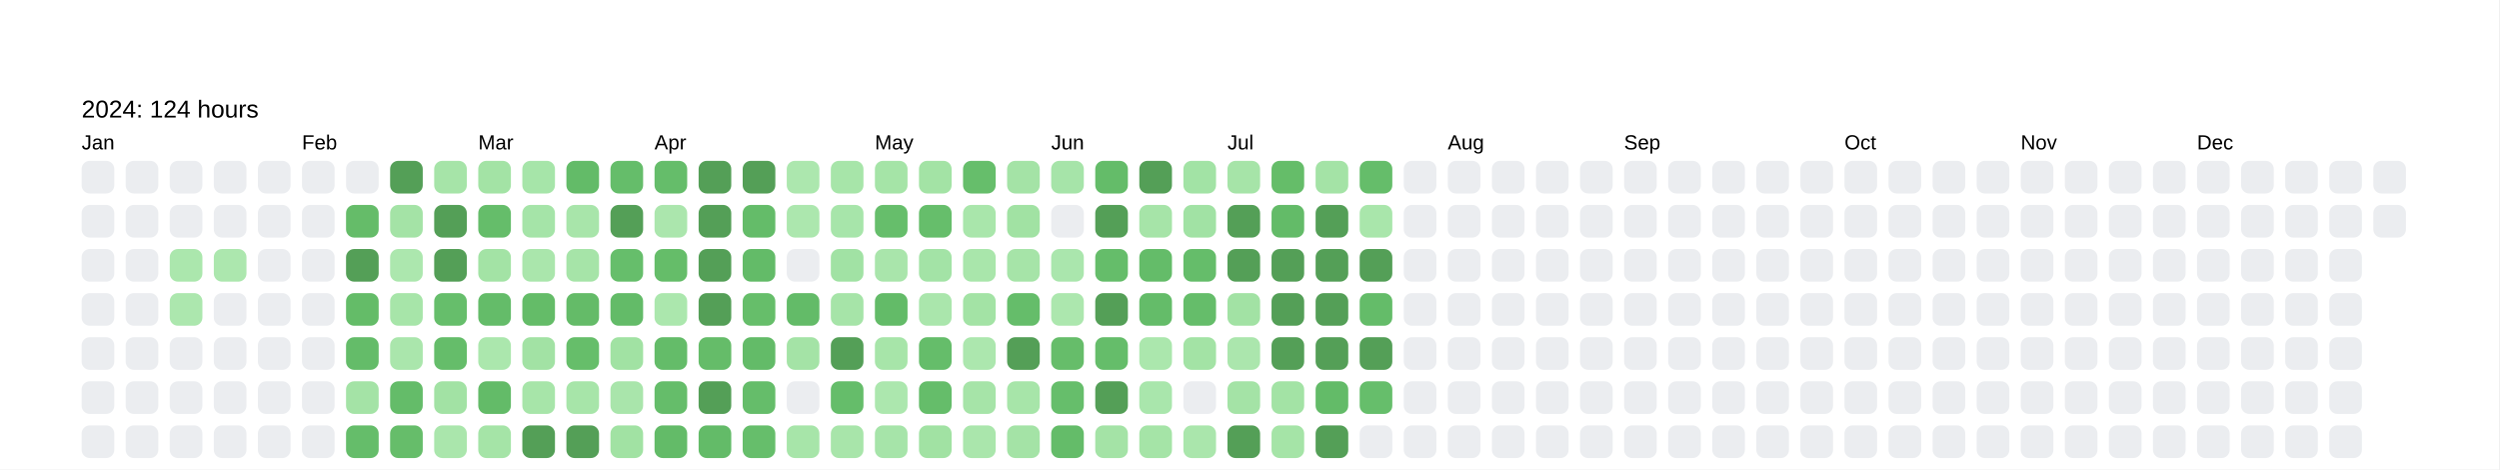
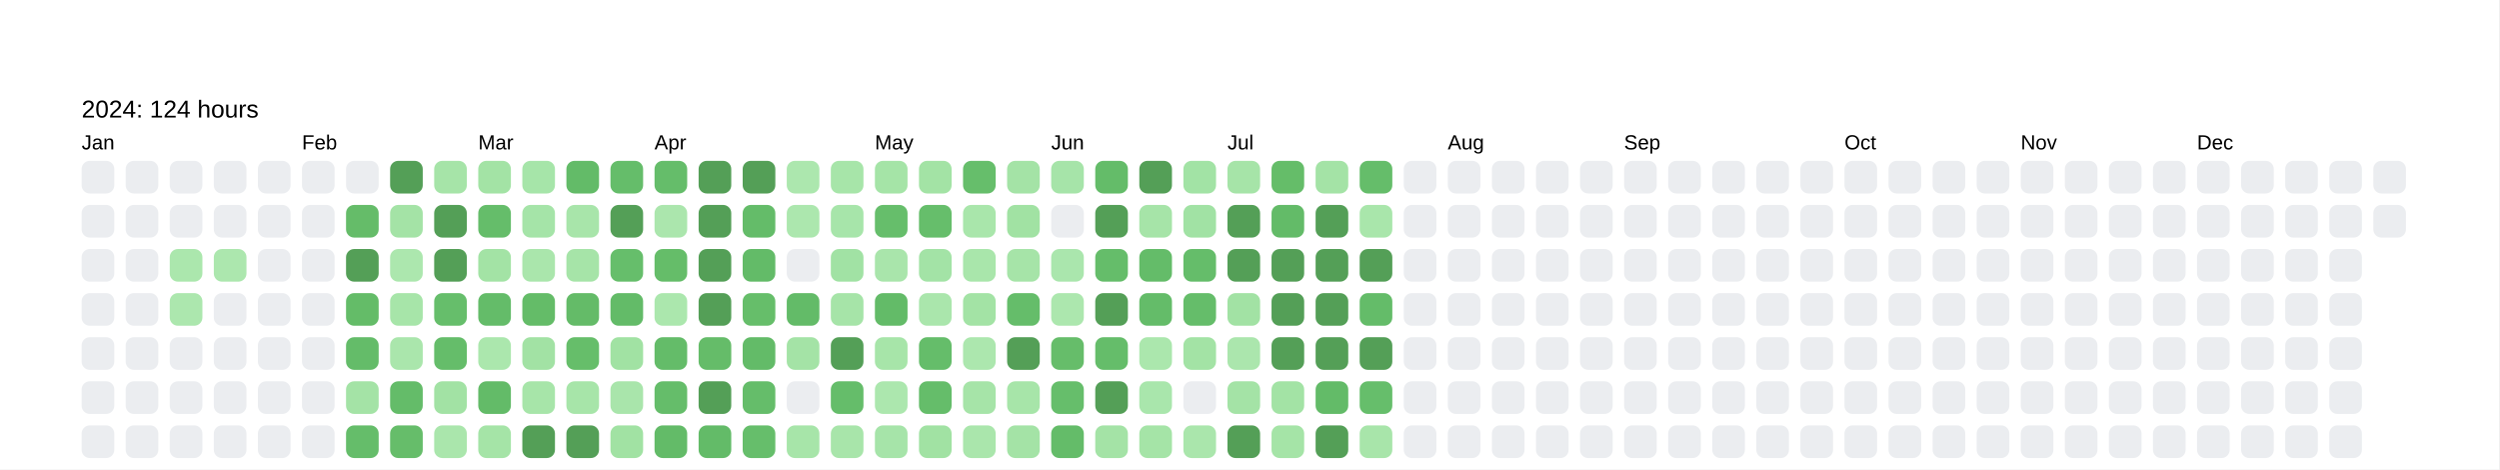
<svg xmlns="http://www.w3.org/2000/svg" baseProfile="full" height="57.5mm" version="1.1" viewBox="0,0,306.2,57.5" width="306.2mm">
  <defs />
  <rect fill="#FFFFFF" height="57.5" width="306.2" x="0" y="0" />
  <text fill="#000000" style="font-size:6px; font-family:Arial; font-weight:bold;" x="10" y="10" />
  <text fill="#000000" style="font-size:3px; font-family:Arial;" x="10" y="14.4">2024: 124 hours</text>
  <text fill="#000000" style="font-size:2.5px; font-family:Arial" x="10" y="18.3">Jan</text>
  <rect fill="#EBEDF0" height="4" rx="1" ry="1" width="4" x="10" y="19.7" />
  <rect fill="#EBEDF0" height="4" rx="1" ry="1" width="4" x="10" y="25.1" />
  <rect fill="#EBEDF0" height="4" rx="1" ry="1" width="4" x="10" y="30.5" />
  <rect fill="#EBEDF0" height="4" rx="1" ry="1" width="4" x="10" y="35.9" />
  <rect fill="#EBEDF0" height="4" rx="1" ry="1" width="4" x="10" y="41.3" />
  <rect fill="#EBEDF0" height="4" rx="1" ry="1" width="4" x="10" y="46.7" />
  <rect fill="#EBEDF0" height="4" rx="1" ry="1" width="4" x="10" y="52.1" />
  <rect fill="#EBEDF0" height="4" rx="1" ry="1" width="4" x="15.4" y="19.7" />
  <rect fill="#EBEDF0" height="4" rx="1" ry="1" width="4" x="15.4" y="25.1" />
  <rect fill="#EBEDF0" height="4" rx="1" ry="1" width="4" x="15.4" y="30.5" />
  <rect fill="#EBEDF0" height="4" rx="1" ry="1" width="4" x="15.4" y="35.9" />
  <rect fill="#EBEDF0" height="4" rx="1" ry="1" width="4" x="15.4" y="41.3" />
  <rect fill="#EBEDF0" height="4" rx="1" ry="1" width="4" x="15.4" y="46.7" />
  <rect fill="#EBEDF0" height="4" rx="1" ry="1" width="4" x="15.4" y="52.1" />
  <rect fill="#EBEDF0" height="4" rx="1" ry="1" width="4" x="20.8" y="19.7" />
  <rect fill="#EBEDF0" height="4" rx="1" ry="1" width="4" x="20.8" y="25.1" />
  <rect fill="#abe7ad" height="4" rx="1" ry="1" width="4" x="20.8" y="30.5" />
  <rect fill="#ace7ae" height="4" rx="1" ry="1" width="4" x="20.8" y="35.9" />
  <rect fill="#EBEDF0" height="4" rx="1" ry="1" width="4" x="20.8" y="41.3" />
  <rect fill="#EBEDF0" height="4" rx="1" ry="1" width="4" x="20.8" y="46.7" />
  <rect fill="#EBEDF0" height="4" rx="1" ry="1" width="4" x="20.8" y="52.1" />
  <rect fill="#EBEDF0" height="4" rx="1" ry="1" width="4" x="26.2" y="19.7" />
  <rect fill="#EBEDF0" height="4" rx="1" ry="1" width="4" x="26.2" y="25.1" />
  <rect fill="#ace7ae" height="4" rx="1" ry="1" width="4" x="26.2" y="30.5" />
  <rect fill="#EBEDF0" height="4" rx="1" ry="1" width="4" x="26.2" y="35.9" />
  <rect fill="#EBEDF0" height="4" rx="1" ry="1" width="4" x="26.2" y="41.3" />
  <rect fill="#EBEDF0" height="4" rx="1" ry="1" width="4" x="26.2" y="46.7" />
  <rect fill="#EBEDF0" height="4" rx="1" ry="1" width="4" x="26.2" y="52.1" />
  <rect fill="#EBEDF0" height="4" rx="1" ry="1" width="4" x="31.6" y="19.7" />
  <rect fill="#EBEDF0" height="4" rx="1" ry="1" width="4" x="31.6" y="25.1" />
  <rect fill="#EBEDF0" height="4" rx="1" ry="1" width="4" x="31.6" y="30.5" />
  <rect fill="#EBEDF0" height="4" rx="1" ry="1" width="4" x="31.6" y="35.9" />
  <rect fill="#EBEDF0" height="4" rx="1" ry="1" width="4" x="31.6" y="41.3" />
  <rect fill="#EBEDF0" height="4" rx="1" ry="1" width="4" x="31.6" y="46.7" />
  <rect fill="#EBEDF0" height="4" rx="1" ry="1" width="4" x="31.6" y="52.1" />
  <text fill="#000000" style="font-size:2.5px; font-family:Arial" x="37.0" y="18.3">Feb</text>
  <rect fill="#EBEDF0" height="4" rx="1" ry="1" width="4" x="37.0" y="19.7" />
  <rect fill="#EBEDF0" height="4" rx="1" ry="1" width="4" x="37.0" y="25.1" />
  <rect fill="#EBEDF0" height="4" rx="1" ry="1" width="4" x="37.0" y="30.5" />
  <rect fill="#EBEDF0" height="4" rx="1" ry="1" width="4" x="37.0" y="35.9" />
  <rect fill="#EBEDF0" height="4" rx="1" ry="1" width="4" x="37.0" y="41.3" />
  <rect fill="#EBEDF0" height="4" rx="1" ry="1" width="4" x="37.0" y="46.7" />
  <rect fill="#EBEDF0" height="4" rx="1" ry="1" width="4" x="37.0" y="52.1" />
  <rect fill="#EBEDF0" height="4" rx="1" ry="1" width="4" x="42.4" y="19.7" />
  <rect fill="#65bc69" height="4" rx="1" ry="1" width="4" x="42.4" y="25.1" />
  <rect fill="#549F57" height="4" rx="1" ry="1" width="4" x="42.4" y="30.5" />
  <rect fill="#64bc68" height="4" rx="1" ry="1" width="4" x="42.4" y="35.9" />
  <rect fill="#64bc69" height="4" rx="1" ry="1" width="4" x="42.4" y="41.3" />
  <rect fill="#a4e3a6" height="4" rx="1" ry="1" width="4" x="42.4" y="46.7" />
  <rect fill="#65bd6a" height="4" rx="1" ry="1" width="4" x="42.4" y="52.1" />
  <rect fill="#549F57" height="4" rx="1" ry="1" width="4" x="47.8" y="19.7" />
  <rect fill="#a4e3a6" height="4" rx="1" ry="1" width="4" x="47.8" y="25.1" />
  <rect fill="#ace7ae" height="4" rx="1" ry="1" width="4" x="47.8" y="30.5" />
  <rect fill="#a7e5a9" height="4" rx="1" ry="1" width="4" x="47.8" y="35.9" />
  <rect fill="#aae6ac" height="4" rx="1" ry="1" width="4" x="47.8" y="41.3" />
  <rect fill="#64bc69" height="4" rx="1" ry="1" width="4" x="47.8" y="46.7" />
  <rect fill="#66bd6a" height="4" rx="1" ry="1" width="4" x="47.8" y="52.1" />
  <rect fill="#a6e4a8" height="4" rx="1" ry="1" width="4" x="53.2" y="19.7" />
  <rect fill="#549F57" height="4" rx="1" ry="1" width="4" x="53.2" y="25.1" />
  <rect fill="#549F57" height="4" rx="1" ry="1" width="4" x="53.2" y="30.5" />
  <rect fill="#66be6b" height="4" rx="1" ry="1" width="4" x="53.2" y="35.9" />
  <rect fill="#65bd6a" height="4" rx="1" ry="1" width="4" x="53.2" y="41.3" />
  <rect fill="#a2e2a4" height="4" rx="1" ry="1" width="4" x="53.2" y="46.7" />
  <rect fill="#aae6ac" height="4" rx="1" ry="1" width="4" x="53.2" y="52.1" />
  <text fill="#000000" style="font-size:2.5px; font-family:Arial" x="58.6" y="18.3">Mar</text>
  <rect fill="#a3e3a5" height="4" rx="1" ry="1" width="4" x="58.6" y="19.7" />
  <rect fill="#65bd6a" height="4" rx="1" ry="1" width="4" x="58.6" y="25.1" />
  <rect fill="#a3e3a5" height="4" rx="1" ry="1" width="4" x="58.6" y="30.5" />
  <rect fill="#64bc69" height="4" rx="1" ry="1" width="4" x="58.6" y="35.9" />
  <rect fill="#abe7ad" height="4" rx="1" ry="1" width="4" x="58.6" y="41.3" />
  <rect fill="#63bb68" height="4" rx="1" ry="1" width="4" x="58.6" y="46.7" />
  <rect fill="#a5e4a7" height="4" rx="1" ry="1" width="4" x="58.6" y="52.1" />
  <rect fill="#a6e5a9" height="4" rx="1" ry="1" width="4" x="64" y="19.7" />
  <rect fill="#a5e4a8" height="4" rx="1" ry="1" width="4" x="64" y="25.1" />
  <rect fill="#aae6ac" height="4" rx="1" ry="1" width="4" x="64" y="30.5" />
  <rect fill="#64bc68" height="4" rx="1" ry="1" width="4" x="64" y="35.9" />
  <rect fill="#a2e2a4" height="4" rx="1" ry="1" width="4" x="64" y="41.3" />
  <rect fill="#a7e5a9" height="4" rx="1" ry="1" width="4" x="64" y="46.7" />
  <rect fill="#549F57" height="4" rx="1" ry="1" width="4" x="64" y="52.1" />
  <rect fill="#63bb68" height="4" rx="1" ry="1" width="4" x="69.4" y="19.7" />
  <rect fill="#a8e5aa" height="4" rx="1" ry="1" width="4" x="69.4" y="25.1" />
  <rect fill="#a6e4a8" height="4" rx="1" ry="1" width="4" x="69.4" y="30.5" />
  <rect fill="#64bb68" height="4" rx="1" ry="1" width="4" x="69.4" y="35.9" />
  <rect fill="#66be6a" height="4" rx="1" ry="1" width="4" x="69.4" y="41.3" />
  <rect fill="#a7e5a9" height="4" rx="1" ry="1" width="4" x="69.4" y="46.7" />
  <rect fill="#549F57" height="4" rx="1" ry="1" width="4" x="69.4" y="52.1" />
  <rect fill="#65bd6a" height="4" rx="1" ry="1" width="4" x="74.8" y="19.7" />
  <rect fill="#549F57" height="4" rx="1" ry="1" width="4" x="74.8" y="25.1" />
  <rect fill="#66be6b" height="4" rx="1" ry="1" width="4" x="74.8" y="30.5" />
  <rect fill="#63bb68" height="4" rx="1" ry="1" width="4" x="74.8" y="35.9" />
  <rect fill="#a1e2a3" height="4" rx="1" ry="1" width="4" x="74.8" y="41.3" />
  <rect fill="#a9e5ab" height="4" rx="1" ry="1" width="4" x="74.8" y="46.7" />
  <rect fill="#a1e2a3" height="4" rx="1" ry="1" width="4" x="74.8" y="52.1" />
  <text fill="#000000" style="font-size:2.5px; font-family:Arial" x="80.2" y="18.3">Apr</text>
  <rect fill="#65bd6a" height="4" rx="1" ry="1" width="4" x="80.2" y="19.7" />
  <rect fill="#abe6ad" height="4" rx="1" ry="1" width="4" x="80.2" y="25.1" />
  <rect fill="#65bd69" height="4" rx="1" ry="1" width="4" x="80.2" y="30.5" />
  <rect fill="#abe7ad" height="4" rx="1" ry="1" width="4" x="80.2" y="35.9" />
  <rect fill="#64bc69" height="4" rx="1" ry="1" width="4" x="80.2" y="41.3" />
  <rect fill="#65bd6a" height="4" rx="1" ry="1" width="4" x="80.2" y="46.7" />
  <rect fill="#63bb68" height="4" rx="1" ry="1" width="4" x="80.2" y="52.1" />
  <rect fill="#549F57" height="4" rx="1" ry="1" width="4" x="85.6" y="19.7" />
  <rect fill="#549F57" height="4" rx="1" ry="1" width="4" x="85.6" y="25.1" />
  <rect fill="#549F57" height="4" rx="1" ry="1" width="4" x="85.6" y="30.5" />
  <rect fill="#549F57" height="4" rx="1" ry="1" width="4" x="85.6" y="35.9" />
  <rect fill="#65bc69" height="4" rx="1" ry="1" width="4" x="85.6" y="41.3" />
  <rect fill="#549F57" height="4" rx="1" ry="1" width="4" x="85.6" y="46.7" />
  <rect fill="#63bb68" height="4" rx="1" ry="1" width="4" x="85.6" y="52.1" />
  <rect fill="#549F57" height="4" rx="1" ry="1" width="4" x="91" y="19.7" />
  <rect fill="#64bc69" height="4" rx="1" ry="1" width="4" x="91" y="25.1" />
  <rect fill="#63bb68" height="4" rx="1" ry="1" width="4" x="91" y="30.5" />
  <rect fill="#66be6a" height="4" rx="1" ry="1" width="4" x="91" y="35.9" />
  <rect fill="#63bb68" height="4" rx="1" ry="1" width="4" x="91" y="41.3" />
  <rect fill="#65bd6a" height="4" rx="1" ry="1" width="4" x="91" y="46.7" />
  <rect fill="#66be6b" height="4" rx="1" ry="1" width="4" x="91" y="52.1" />
  <rect fill="#ace7ae" height="4" rx="1" ry="1" width="4" x="96.4" y="19.7" />
  <rect fill="#ace7ae" height="4" rx="1" ry="1" width="4" x="96.4" y="25.1" />
  <rect fill="#EBEDF0" height="4" rx="1" ry="1" width="4" x="96.4" y="30.5" />
  <rect fill="#63bb68" height="4" rx="1" ry="1" width="4" x="96.4" y="35.9" />
  <rect fill="#a4e3a6" height="4" rx="1" ry="1" width="4" x="96.4" y="41.3" />
  <rect fill="#EBEDF0" height="4" rx="1" ry="1" width="4" x="96.4" y="46.7" />
  <rect fill="#a7e5a9" height="4" rx="1" ry="1" width="4" x="96.4" y="52.1" />
  <rect fill="#a7e5a9" height="4" rx="1" ry="1" width="4" x="101.8" y="19.7" />
  <rect fill="#a7e5aa" height="4" rx="1" ry="1" width="4" x="101.8" y="25.1" />
  <rect fill="#a1e2a4" height="4" rx="1" ry="1" width="4" x="101.8" y="30.5" />
  <rect fill="#a6e4a8" height="4" rx="1" ry="1" width="4" x="101.8" y="35.9" />
  <rect fill="#549F57" height="4" rx="1" ry="1" width="4" x="101.8" y="41.3" />
  <rect fill="#65bd6a" height="4" rx="1" ry="1" width="4" x="101.8" y="46.7" />
  <rect fill="#a8e5aa" height="4" rx="1" ry="1" width="4" x="101.8" y="52.1" />
  <text fill="#000000" style="font-size:2.5px; font-family:Arial" x="107.2" y="18.3">May</text>
  <rect fill="#a5e4a7" height="4" rx="1" ry="1" width="4" x="107.2" y="19.7" />
  <rect fill="#66be6b" height="4" rx="1" ry="1" width="4" x="107.2" y="25.1" />
  <rect fill="#a9e5ab" height="4" rx="1" ry="1" width="4" x="107.2" y="30.5" />
  <rect fill="#63bb68" height="4" rx="1" ry="1" width="4" x="107.2" y="35.9" />
  <rect fill="#a7e5a9" height="4" rx="1" ry="1" width="4" x="107.2" y="41.3" />
  <rect fill="#ace7ae" height="4" rx="1" ry="1" width="4" x="107.2" y="46.7" />
  <rect fill="#a6e4a9" height="4" rx="1" ry="1" width="4" x="107.2" y="52.1" />
  <rect fill="#a3e3a5" height="4" rx="1" ry="1" width="4" x="112.6" y="19.7" />
  <rect fill="#66be6b" height="4" rx="1" ry="1" width="4" x="112.6" y="25.1" />
  <rect fill="#a3e3a6" height="4" rx="1" ry="1" width="4" x="112.6" y="30.5" />
  <rect fill="#aae6ac" height="4" rx="1" ry="1" width="4" x="112.6" y="35.9" />
  <rect fill="#65bd6a" height="4" rx="1" ry="1" width="4" x="112.6" y="41.3" />
  <rect fill="#65bd6a" height="4" rx="1" ry="1" width="4" x="112.6" y="46.7" />
  <rect fill="#a1e2a3" height="4" rx="1" ry="1" width="4" x="112.6" y="52.1" />
  <rect fill="#66be6b" height="4" rx="1" ry="1" width="4" x="118" y="19.7" />
  <rect fill="#a9e6ab" height="4" rx="1" ry="1" width="4" x="118" y="25.1" />
  <rect fill="#a9e6ab" height="4" rx="1" ry="1" width="4" x="118" y="30.5" />
  <rect fill="#a3e3a5" height="4" rx="1" ry="1" width="4" x="118" y="35.9" />
  <rect fill="#ace7ae" height="4" rx="1" ry="1" width="4" x="118" y="41.3" />
  <rect fill="#a6e4a8" height="4" rx="1" ry="1" width="4" x="118" y="46.7" />
  <rect fill="#aae6ac" height="4" rx="1" ry="1" width="4" x="118" y="52.1" />
  <rect fill="#a4e3a6" height="4" rx="1" ry="1" width="4" x="123.4" y="19.7" />
  <rect fill="#a1e2a3" height="4" rx="1" ry="1" width="4" x="123.4" y="25.1" />
  <rect fill="#a6e4a8" height="4" rx="1" ry="1" width="4" x="123.4" y="30.5" />
  <rect fill="#65bd6a" height="4" rx="1" ry="1" width="4" x="123.4" y="35.9" />
  <rect fill="#549F57" height="4" rx="1" ry="1" width="4" x="123.4" y="41.3" />
  <rect fill="#a7e5a9" height="4" rx="1" ry="1" width="4" x="123.4" y="46.7" />
  <rect fill="#a4e3a6" height="4" rx="1" ry="1" width="4" x="123.4" y="52.1" />
  <text fill="#000000" style="font-size:2.5px; font-family:Arial" x="128.8" y="18.3">Jun</text>
  <rect fill="#a6e4a9" height="4" rx="1" ry="1" width="4" x="128.8" y="19.7" />
  <rect fill="#EBEDF0" height="4" rx="1" ry="1" width="4" x="128.8" y="25.1" />
  <rect fill="#aae6ad" height="4" rx="1" ry="1" width="4" x="128.8" y="30.5" />
  <rect fill="#ace7ae" height="4" rx="1" ry="1" width="4" x="128.8" y="35.9" />
  <rect fill="#66bd6a" height="4" rx="1" ry="1" width="4" x="128.8" y="41.3" />
  <rect fill="#66be6b" height="4" rx="1" ry="1" width="4" x="128.8" y="46.7" />
  <rect fill="#64bc69" height="4" rx="1" ry="1" width="4" x="128.8" y="52.1" />
  <rect fill="#64bc69" height="4" rx="1" ry="1" width="4" x="134.2" y="19.7" />
  <rect fill="#549F57" height="4" rx="1" ry="1" width="4" x="134.2" y="25.1" />
  <rect fill="#65bd6a" height="4" rx="1" ry="1" width="4" x="134.2" y="30.5" />
  <rect fill="#549F57" height="4" rx="1" ry="1" width="4" x="134.2" y="35.9" />
  <rect fill="#65bd6a" height="4" rx="1" ry="1" width="4" x="134.2" y="41.3" />
  <rect fill="#549F57" height="4" rx="1" ry="1" width="4" x="134.2" y="46.7" />
  <rect fill="#a4e3a6" height="4" rx="1" ry="1" width="4" x="134.2" y="52.1" />
  <rect fill="#549F57" height="4" rx="1" ry="1" width="4" x="139.6" y="19.7" />
  <rect fill="#a6e4a8" height="4" rx="1" ry="1" width="4" x="139.6" y="25.1" />
  <rect fill="#64bc69" height="4" rx="1" ry="1" width="4" x="139.6" y="30.5" />
  <rect fill="#64bc69" height="4" rx="1" ry="1" width="4" x="139.6" y="35.9" />
  <rect fill="#abe7ad" height="4" rx="1" ry="1" width="4" x="139.6" y="41.3" />
  <rect fill="#a9e6ac" height="4" rx="1" ry="1" width="4" x="139.6" y="46.7" />
  <rect fill="#a5e4a7" height="4" rx="1" ry="1" width="4" x="139.6" y="52.1" />
  <rect fill="#a2e3a5" height="4" rx="1" ry="1" width="4" x="145" y="19.7" />
  <rect fill="#a1e2a4" height="4" rx="1" ry="1" width="4" x="145" y="25.1" />
  <rect fill="#65bd6a" height="4" rx="1" ry="1" width="4" x="145" y="30.5" />
  <rect fill="#65bd6a" height="4" rx="1" ry="1" width="4" x="145" y="35.9" />
  <rect fill="#a3e3a5" height="4" rx="1" ry="1" width="4" x="145" y="41.3" />
  <rect fill="#EBEDF0" height="4" rx="1" ry="1" width="4" x="145" y="46.7" />
  <rect fill="#aae6ac" height="4" rx="1" ry="1" width="4" x="145" y="52.1" />
  <text fill="#000000" style="font-size:2.5px; font-family:Arial" x="150.4" y="18.3">Jul</text>
  <rect fill="#a6e4a8" height="4" rx="1" ry="1" width="4" x="150.4" y="19.7" />
  <rect fill="#549F57" height="4" rx="1" ry="1" width="4" x="150.4" y="25.1" />
  <rect fill="#549F57" height="4" rx="1" ry="1" width="4" x="150.4" y="30.5" />
  <rect fill="#a2e2a4" height="4" rx="1" ry="1" width="4" x="150.4" y="35.9" />
  <rect fill="#abe6ad" height="4" rx="1" ry="1" width="4" x="150.4" y="41.3" />
  <rect fill="#a4e3a6" height="4" rx="1" ry="1" width="4" x="150.4" y="46.7" />
  <rect fill="#549F57" height="4" rx="1" ry="1" width="4" x="150.4" y="52.1" />
  <rect fill="#65bd69" height="4" rx="1" ry="1" width="4" x="155.8" y="19.7" />
  <rect fill="#63bb68" height="4" rx="1" ry="1" width="4" x="155.8" y="25.1" />
  <rect fill="#549F57" height="4" rx="1" ry="1" width="4" x="155.8" y="30.5" />
  <rect fill="#549F57" height="4" rx="1" ry="1" width="4" x="155.8" y="35.9" />
  <rect fill="#549F57" height="4" rx="1" ry="1" width="4" x="155.8" y="41.3" />
  <rect fill="#a3e3a5" height="4" rx="1" ry="1" width="4" x="155.8" y="46.7" />
  <rect fill="#a5e4a7" height="4" rx="1" ry="1" width="4" x="155.8" y="52.1" />
  <rect fill="#a4e3a6" height="4" rx="1" ry="1" width="4" x="161.2" y="19.7" />
  <rect fill="#549F57" height="4" rx="1" ry="1" width="4" x="161.2" y="25.1" />
  <rect fill="#549F57" height="4" rx="1" ry="1" width="4" x="161.2" y="30.5" />
  <rect fill="#549F57" height="4" rx="1" ry="1" width="4" x="161.2" y="35.9" />
  <rect fill="#549F57" height="4" rx="1" ry="1" width="4" x="161.2" y="41.3" />
  <rect fill="#63bb68" height="4" rx="1" ry="1" width="4" x="161.2" y="46.7" />
  <rect fill="#549F57" height="4" rx="1" ry="1" width="4" x="161.2" y="52.1" />
  <rect fill="#65bd6a" height="4" rx="1" ry="1" width="4" x="166.6" y="19.7" />
  <rect fill="#a9e6ab" height="4" rx="1" ry="1" width="4" x="166.6" y="25.1" />
  <rect fill="#549F57" height="4" rx="1" ry="1" width="4" x="166.6" y="30.5" />
  <rect fill="#64bc69" height="4" rx="1" ry="1" width="4" x="166.6" y="35.9" />
  <rect fill="#549F57" height="4" rx="1" ry="1" width="4" x="166.6" y="41.3" />
  <rect fill="#66be6b" height="4" rx="1" ry="1" width="4" x="166.6" y="46.7" />
-   <rect fill="#EBEDF0" height="4" rx="1" ry="1" width="4" x="166.6" y="52.1" />
+   <rect fill="#a8e5aa" height="4" rx="1" ry="1" width="4" x="166.6" y="52.1" />
  <rect fill="#EBEDF0" height="4" rx="1" ry="1" width="4" x="172" y="19.7" />
  <rect fill="#EBEDF0" height="4" rx="1" ry="1" width="4" x="172" y="25.1" />
  <rect fill="#EBEDF0" height="4" rx="1" ry="1" width="4" x="172" y="30.5" />
  <rect fill="#EBEDF0" height="4" rx="1" ry="1" width="4" x="172" y="35.9" />
  <rect fill="#EBEDF0" height="4" rx="1" ry="1" width="4" x="172" y="41.3" />
  <rect fill="#EBEDF0" height="4" rx="1" ry="1" width="4" x="172" y="46.7" />
  <rect fill="#EBEDF0" height="4" rx="1" ry="1" width="4" x="172" y="52.1" />
  <text fill="#000000" style="font-size:2.5px; font-family:Arial" x="177.4" y="18.3">Aug</text>
  <rect fill="#EBEDF0" height="4" rx="1" ry="1" width="4" x="177.4" y="19.7" />
  <rect fill="#EBEDF0" height="4" rx="1" ry="1" width="4" x="177.4" y="25.1" />
  <rect fill="#EBEDF0" height="4" rx="1" ry="1" width="4" x="177.4" y="30.5" />
  <rect fill="#EBEDF0" height="4" rx="1" ry="1" width="4" x="177.4" y="35.9" />
  <rect fill="#EBEDF0" height="4" rx="1" ry="1" width="4" x="177.4" y="41.3" />
  <rect fill="#EBEDF0" height="4" rx="1" ry="1" width="4" x="177.4" y="46.7" />
  <rect fill="#EBEDF0" height="4" rx="1" ry="1" width="4" x="177.4" y="52.1" />
  <rect fill="#EBEDF0" height="4" rx="1" ry="1" width="4" x="182.8" y="19.7" />
  <rect fill="#EBEDF0" height="4" rx="1" ry="1" width="4" x="182.8" y="25.1" />
  <rect fill="#EBEDF0" height="4" rx="1" ry="1" width="4" x="182.8" y="30.5" />
  <rect fill="#EBEDF0" height="4" rx="1" ry="1" width="4" x="182.8" y="35.9" />
  <rect fill="#EBEDF0" height="4" rx="1" ry="1" width="4" x="182.8" y="41.3" />
  <rect fill="#EBEDF0" height="4" rx="1" ry="1" width="4" x="182.8" y="46.7" />
  <rect fill="#EBEDF0" height="4" rx="1" ry="1" width="4" x="182.8" y="52.1" />
  <rect fill="#EBEDF0" height="4" rx="1" ry="1" width="4" x="188.2" y="19.7" />
  <rect fill="#EBEDF0" height="4" rx="1" ry="1" width="4" x="188.2" y="25.1" />
  <rect fill="#EBEDF0" height="4" rx="1" ry="1" width="4" x="188.2" y="30.5" />
  <rect fill="#EBEDF0" height="4" rx="1" ry="1" width="4" x="188.2" y="35.9" />
  <rect fill="#EBEDF0" height="4" rx="1" ry="1" width="4" x="188.2" y="41.3" />
  <rect fill="#EBEDF0" height="4" rx="1" ry="1" width="4" x="188.2" y="46.7" />
  <rect fill="#EBEDF0" height="4" rx="1" ry="1" width="4" x="188.2" y="52.1" />
  <rect fill="#EBEDF0" height="4" rx="1" ry="1" width="4" x="193.6" y="19.7" />
  <rect fill="#EBEDF0" height="4" rx="1" ry="1" width="4" x="193.6" y="25.1" />
  <rect fill="#EBEDF0" height="4" rx="1" ry="1" width="4" x="193.6" y="30.5" />
  <rect fill="#EBEDF0" height="4" rx="1" ry="1" width="4" x="193.6" y="35.9" />
  <rect fill="#EBEDF0" height="4" rx="1" ry="1" width="4" x="193.6" y="41.3" />
  <rect fill="#EBEDF0" height="4" rx="1" ry="1" width="4" x="193.6" y="46.7" />
  <rect fill="#EBEDF0" height="4" rx="1" ry="1" width="4" x="193.6" y="52.1" />
  <text fill="#000000" style="font-size:2.5px; font-family:Arial" x="199" y="18.3">Sep</text>
  <rect fill="#EBEDF0" height="4" rx="1" ry="1" width="4" x="199" y="19.7" />
  <rect fill="#EBEDF0" height="4" rx="1" ry="1" width="4" x="199" y="25.1" />
  <rect fill="#EBEDF0" height="4" rx="1" ry="1" width="4" x="199" y="30.5" />
  <rect fill="#EBEDF0" height="4" rx="1" ry="1" width="4" x="199" y="35.9" />
  <rect fill="#EBEDF0" height="4" rx="1" ry="1" width="4" x="199" y="41.3" />
  <rect fill="#EBEDF0" height="4" rx="1" ry="1" width="4" x="199" y="46.7" />
  <rect fill="#EBEDF0" height="4" rx="1" ry="1" width="4" x="199" y="52.1" />
  <rect fill="#EBEDF0" height="4" rx="1" ry="1" width="4" x="204.4" y="19.7" />
  <rect fill="#EBEDF0" height="4" rx="1" ry="1" width="4" x="204.4" y="25.1" />
  <rect fill="#EBEDF0" height="4" rx="1" ry="1" width="4" x="204.4" y="30.5" />
  <rect fill="#EBEDF0" height="4" rx="1" ry="1" width="4" x="204.4" y="35.9" />
  <rect fill="#EBEDF0" height="4" rx="1" ry="1" width="4" x="204.4" y="41.3" />
  <rect fill="#EBEDF0" height="4" rx="1" ry="1" width="4" x="204.4" y="46.7" />
  <rect fill="#EBEDF0" height="4" rx="1" ry="1" width="4" x="204.4" y="52.1" />
  <rect fill="#EBEDF0" height="4" rx="1" ry="1" width="4" x="209.8" y="19.7" />
  <rect fill="#EBEDF0" height="4" rx="1" ry="1" width="4" x="209.8" y="25.1" />
  <rect fill="#EBEDF0" height="4" rx="1" ry="1" width="4" x="209.8" y="30.5" />
  <rect fill="#EBEDF0" height="4" rx="1" ry="1" width="4" x="209.8" y="35.9" />
  <rect fill="#EBEDF0" height="4" rx="1" ry="1" width="4" x="209.8" y="41.3" />
  <rect fill="#EBEDF0" height="4" rx="1" ry="1" width="4" x="209.8" y="46.7" />
  <rect fill="#EBEDF0" height="4" rx="1" ry="1" width="4" x="209.8" y="52.1" />
  <rect fill="#EBEDF0" height="4" rx="1" ry="1" width="4" x="215.2" y="19.7" />
  <rect fill="#EBEDF0" height="4" rx="1" ry="1" width="4" x="215.2" y="25.1" />
  <rect fill="#EBEDF0" height="4" rx="1" ry="1" width="4" x="215.2" y="30.5" />
  <rect fill="#EBEDF0" height="4" rx="1" ry="1" width="4" x="215.2" y="35.9" />
  <rect fill="#EBEDF0" height="4" rx="1" ry="1" width="4" x="215.2" y="41.3" />
  <rect fill="#EBEDF0" height="4" rx="1" ry="1" width="4" x="215.2" y="46.7" />
  <rect fill="#EBEDF0" height="4" rx="1" ry="1" width="4" x="215.2" y="52.1" />
  <rect fill="#EBEDF0" height="4" rx="1" ry="1" width="4" x="220.6" y="19.7" />
  <rect fill="#EBEDF0" height="4" rx="1" ry="1" width="4" x="220.6" y="25.1" />
  <rect fill="#EBEDF0" height="4" rx="1" ry="1" width="4" x="220.6" y="30.5" />
  <rect fill="#EBEDF0" height="4" rx="1" ry="1" width="4" x="220.6" y="35.9" />
  <rect fill="#EBEDF0" height="4" rx="1" ry="1" width="4" x="220.6" y="41.3" />
  <rect fill="#EBEDF0" height="4" rx="1" ry="1" width="4" x="220.6" y="46.7" />
  <rect fill="#EBEDF0" height="4" rx="1" ry="1" width="4" x="220.6" y="52.1" />
  <text fill="#000000" style="font-size:2.5px; font-family:Arial" x="226" y="18.3">Oct</text>
  <rect fill="#EBEDF0" height="4" rx="1" ry="1" width="4" x="226" y="19.7" />
  <rect fill="#EBEDF0" height="4" rx="1" ry="1" width="4" x="226" y="25.1" />
  <rect fill="#EBEDF0" height="4" rx="1" ry="1" width="4" x="226" y="30.5" />
  <rect fill="#EBEDF0" height="4" rx="1" ry="1" width="4" x="226" y="35.9" />
  <rect fill="#EBEDF0" height="4" rx="1" ry="1" width="4" x="226" y="41.3" />
  <rect fill="#EBEDF0" height="4" rx="1" ry="1" width="4" x="226" y="46.7" />
  <rect fill="#EBEDF0" height="4" rx="1" ry="1" width="4" x="226" y="52.1" />
  <rect fill="#EBEDF0" height="4" rx="1" ry="1" width="4" x="231.4" y="19.7" />
  <rect fill="#EBEDF0" height="4" rx="1" ry="1" width="4" x="231.4" y="25.1" />
  <rect fill="#EBEDF0" height="4" rx="1" ry="1" width="4" x="231.4" y="30.5" />
  <rect fill="#EBEDF0" height="4" rx="1" ry="1" width="4" x="231.4" y="35.9" />
  <rect fill="#EBEDF0" height="4" rx="1" ry="1" width="4" x="231.4" y="41.3" />
  <rect fill="#EBEDF0" height="4" rx="1" ry="1" width="4" x="231.4" y="46.7" />
  <rect fill="#EBEDF0" height="4" rx="1" ry="1" width="4" x="231.4" y="52.1" />
  <rect fill="#EBEDF0" height="4" rx="1" ry="1" width="4" x="236.8" y="19.7" />
  <rect fill="#EBEDF0" height="4" rx="1" ry="1" width="4" x="236.8" y="25.1" />
  <rect fill="#EBEDF0" height="4" rx="1" ry="1" width="4" x="236.8" y="30.5" />
  <rect fill="#EBEDF0" height="4" rx="1" ry="1" width="4" x="236.8" y="35.9" />
  <rect fill="#EBEDF0" height="4" rx="1" ry="1" width="4" x="236.8" y="41.3" />
  <rect fill="#EBEDF0" height="4" rx="1" ry="1" width="4" x="236.8" y="46.7" />
  <rect fill="#EBEDF0" height="4" rx="1" ry="1" width="4" x="236.8" y="52.1" />
  <rect fill="#EBEDF0" height="4" rx="1" ry="1" width="4" x="242.2" y="19.7" />
  <rect fill="#EBEDF0" height="4" rx="1" ry="1" width="4" x="242.2" y="25.1" />
  <rect fill="#EBEDF0" height="4" rx="1" ry="1" width="4" x="242.2" y="30.5" />
  <rect fill="#EBEDF0" height="4" rx="1" ry="1" width="4" x="242.2" y="35.9" />
  <rect fill="#EBEDF0" height="4" rx="1" ry="1" width="4" x="242.2" y="41.3" />
  <rect fill="#EBEDF0" height="4" rx="1" ry="1" width="4" x="242.2" y="46.7" />
  <rect fill="#EBEDF0" height="4" rx="1" ry="1" width="4" x="242.2" y="52.1" />
  <text fill="#000000" style="font-size:2.5px; font-family:Arial" x="247.6" y="18.3">Nov</text>
  <rect fill="#EBEDF0" height="4" rx="1" ry="1" width="4" x="247.6" y="19.7" />
  <rect fill="#EBEDF0" height="4" rx="1" ry="1" width="4" x="247.6" y="25.1" />
  <rect fill="#EBEDF0" height="4" rx="1" ry="1" width="4" x="247.6" y="30.5" />
  <rect fill="#EBEDF0" height="4" rx="1" ry="1" width="4" x="247.6" y="35.9" />
  <rect fill="#EBEDF0" height="4" rx="1" ry="1" width="4" x="247.6" y="41.3" />
  <rect fill="#EBEDF0" height="4" rx="1" ry="1" width="4" x="247.6" y="46.7" />
  <rect fill="#EBEDF0" height="4" rx="1" ry="1" width="4" x="247.6" y="52.1" />
  <rect fill="#EBEDF0" height="4" rx="1" ry="1" width="4" x="253" y="19.7" />
  <rect fill="#EBEDF0" height="4" rx="1" ry="1" width="4" x="253" y="25.1" />
  <rect fill="#EBEDF0" height="4" rx="1" ry="1" width="4" x="253" y="30.5" />
  <rect fill="#EBEDF0" height="4" rx="1" ry="1" width="4" x="253" y="35.9" />
  <rect fill="#EBEDF0" height="4" rx="1" ry="1" width="4" x="253" y="41.3" />
  <rect fill="#EBEDF0" height="4" rx="1" ry="1" width="4" x="253" y="46.7" />
  <rect fill="#EBEDF0" height="4" rx="1" ry="1" width="4" x="253" y="52.1" />
  <rect fill="#EBEDF0" height="4" rx="1" ry="1" width="4" x="258.4" y="19.7" />
  <rect fill="#EBEDF0" height="4" rx="1" ry="1" width="4" x="258.4" y="25.1" />
  <rect fill="#EBEDF0" height="4" rx="1" ry="1" width="4" x="258.4" y="30.5" />
  <rect fill="#EBEDF0" height="4" rx="1" ry="1" width="4" x="258.4" y="35.9" />
  <rect fill="#EBEDF0" height="4" rx="1" ry="1" width="4" x="258.4" y="41.3" />
  <rect fill="#EBEDF0" height="4" rx="1" ry="1" width="4" x="258.4" y="46.7" />
  <rect fill="#EBEDF0" height="4" rx="1" ry="1" width="4" x="258.4" y="52.1" />
  <rect fill="#EBEDF0" height="4" rx="1" ry="1" width="4" x="263.8" y="19.7" />
  <rect fill="#EBEDF0" height="4" rx="1" ry="1" width="4" x="263.8" y="25.1" />
  <rect fill="#EBEDF0" height="4" rx="1" ry="1" width="4" x="263.8" y="30.5" />
  <rect fill="#EBEDF0" height="4" rx="1" ry="1" width="4" x="263.8" y="35.9" />
  <rect fill="#EBEDF0" height="4" rx="1" ry="1" width="4" x="263.8" y="41.3" />
  <rect fill="#EBEDF0" height="4" rx="1" ry="1" width="4" x="263.8" y="46.7" />
  <rect fill="#EBEDF0" height="4" rx="1" ry="1" width="4" x="263.8" y="52.1" />
  <text fill="#000000" style="font-size:2.5px; font-family:Arial" x="269.2" y="18.3">Dec</text>
  <rect fill="#EBEDF0" height="4" rx="1" ry="1" width="4" x="269.2" y="19.7" />
  <rect fill="#EBEDF0" height="4" rx="1" ry="1" width="4" x="269.2" y="25.1" />
  <rect fill="#EBEDF0" height="4" rx="1" ry="1" width="4" x="269.2" y="30.5" />
  <rect fill="#EBEDF0" height="4" rx="1" ry="1" width="4" x="269.2" y="35.9" />
  <rect fill="#EBEDF0" height="4" rx="1" ry="1" width="4" x="269.2" y="41.3" />
  <rect fill="#EBEDF0" height="4" rx="1" ry="1" width="4" x="269.2" y="46.7" />
  <rect fill="#EBEDF0" height="4" rx="1" ry="1" width="4" x="269.2" y="52.1" />
  <rect fill="#EBEDF0" height="4" rx="1" ry="1" width="4" x="274.6" y="19.7" />
  <rect fill="#EBEDF0" height="4" rx="1" ry="1" width="4" x="274.6" y="25.1" />
  <rect fill="#EBEDF0" height="4" rx="1" ry="1" width="4" x="274.6" y="30.5" />
  <rect fill="#EBEDF0" height="4" rx="1" ry="1" width="4" x="274.6" y="35.9" />
  <rect fill="#EBEDF0" height="4" rx="1" ry="1" width="4" x="274.6" y="41.3" />
  <rect fill="#EBEDF0" height="4" rx="1" ry="1" width="4" x="274.6" y="46.7" />
  <rect fill="#EBEDF0" height="4" rx="1" ry="1" width="4" x="274.6" y="52.1" />
  <rect fill="#EBEDF0" height="4" rx="1" ry="1" width="4" x="280" y="19.7" />
  <rect fill="#EBEDF0" height="4" rx="1" ry="1" width="4" x="280" y="25.1" />
  <rect fill="#EBEDF0" height="4" rx="1" ry="1" width="4" x="280" y="30.5" />
  <rect fill="#EBEDF0" height="4" rx="1" ry="1" width="4" x="280" y="35.9" />
  <rect fill="#EBEDF0" height="4" rx="1" ry="1" width="4" x="280" y="41.3" />
  <rect fill="#EBEDF0" height="4" rx="1" ry="1" width="4" x="280" y="46.7" />
  <rect fill="#EBEDF0" height="4" rx="1" ry="1" width="4" x="280" y="52.1" />
  <rect fill="#EBEDF0" height="4" rx="1" ry="1" width="4" x="285.4" y="19.7" />
  <rect fill="#EBEDF0" height="4" rx="1" ry="1" width="4" x="285.4" y="25.1" />
  <rect fill="#EBEDF0" height="4" rx="1" ry="1" width="4" x="285.4" y="30.5" />
  <rect fill="#EBEDF0" height="4" rx="1" ry="1" width="4" x="285.4" y="35.9" />
  <rect fill="#EBEDF0" height="4" rx="1" ry="1" width="4" x="285.4" y="41.3" />
  <rect fill="#EBEDF0" height="4" rx="1" ry="1" width="4" x="285.4" y="46.7" />
  <rect fill="#EBEDF0" height="4" rx="1" ry="1" width="4" x="285.4" y="52.1" />
  <rect fill="#EBEDF0" height="4" rx="1" ry="1" width="4" x="290.8" y="19.7" />
  <rect fill="#EBEDF0" height="4" rx="1" ry="1" width="4" x="290.8" y="25.1" />
</svg>
